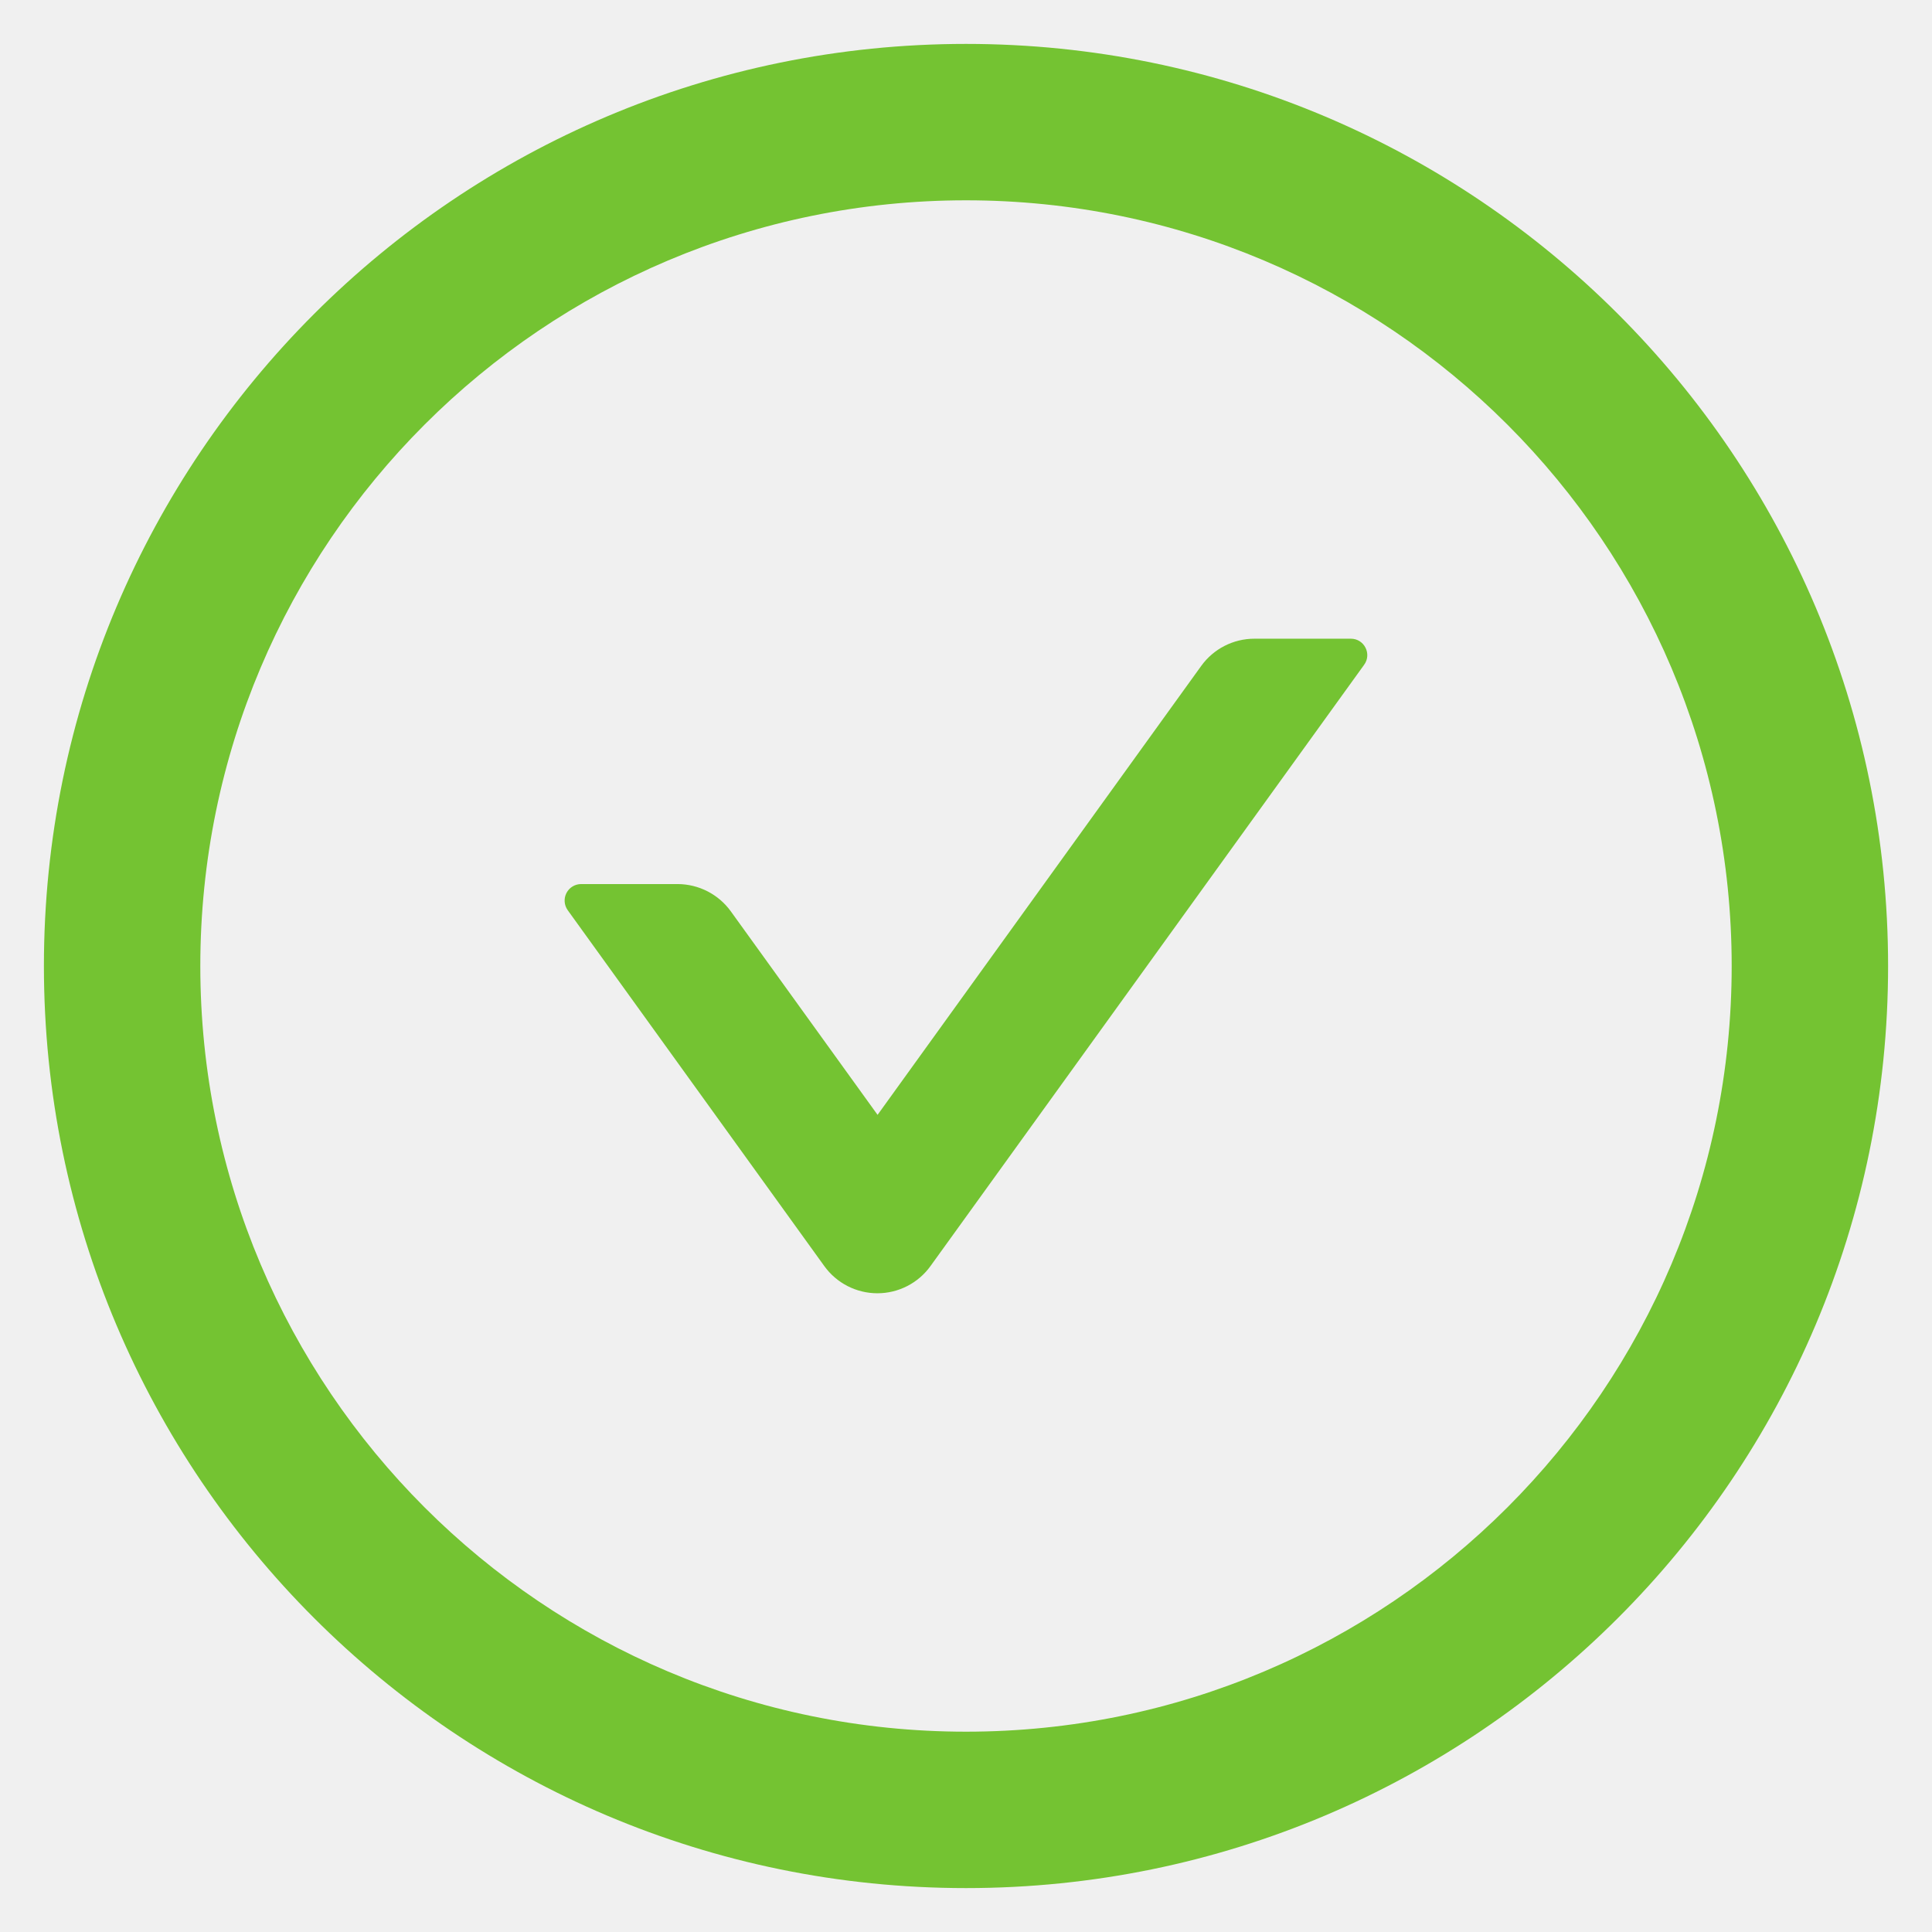
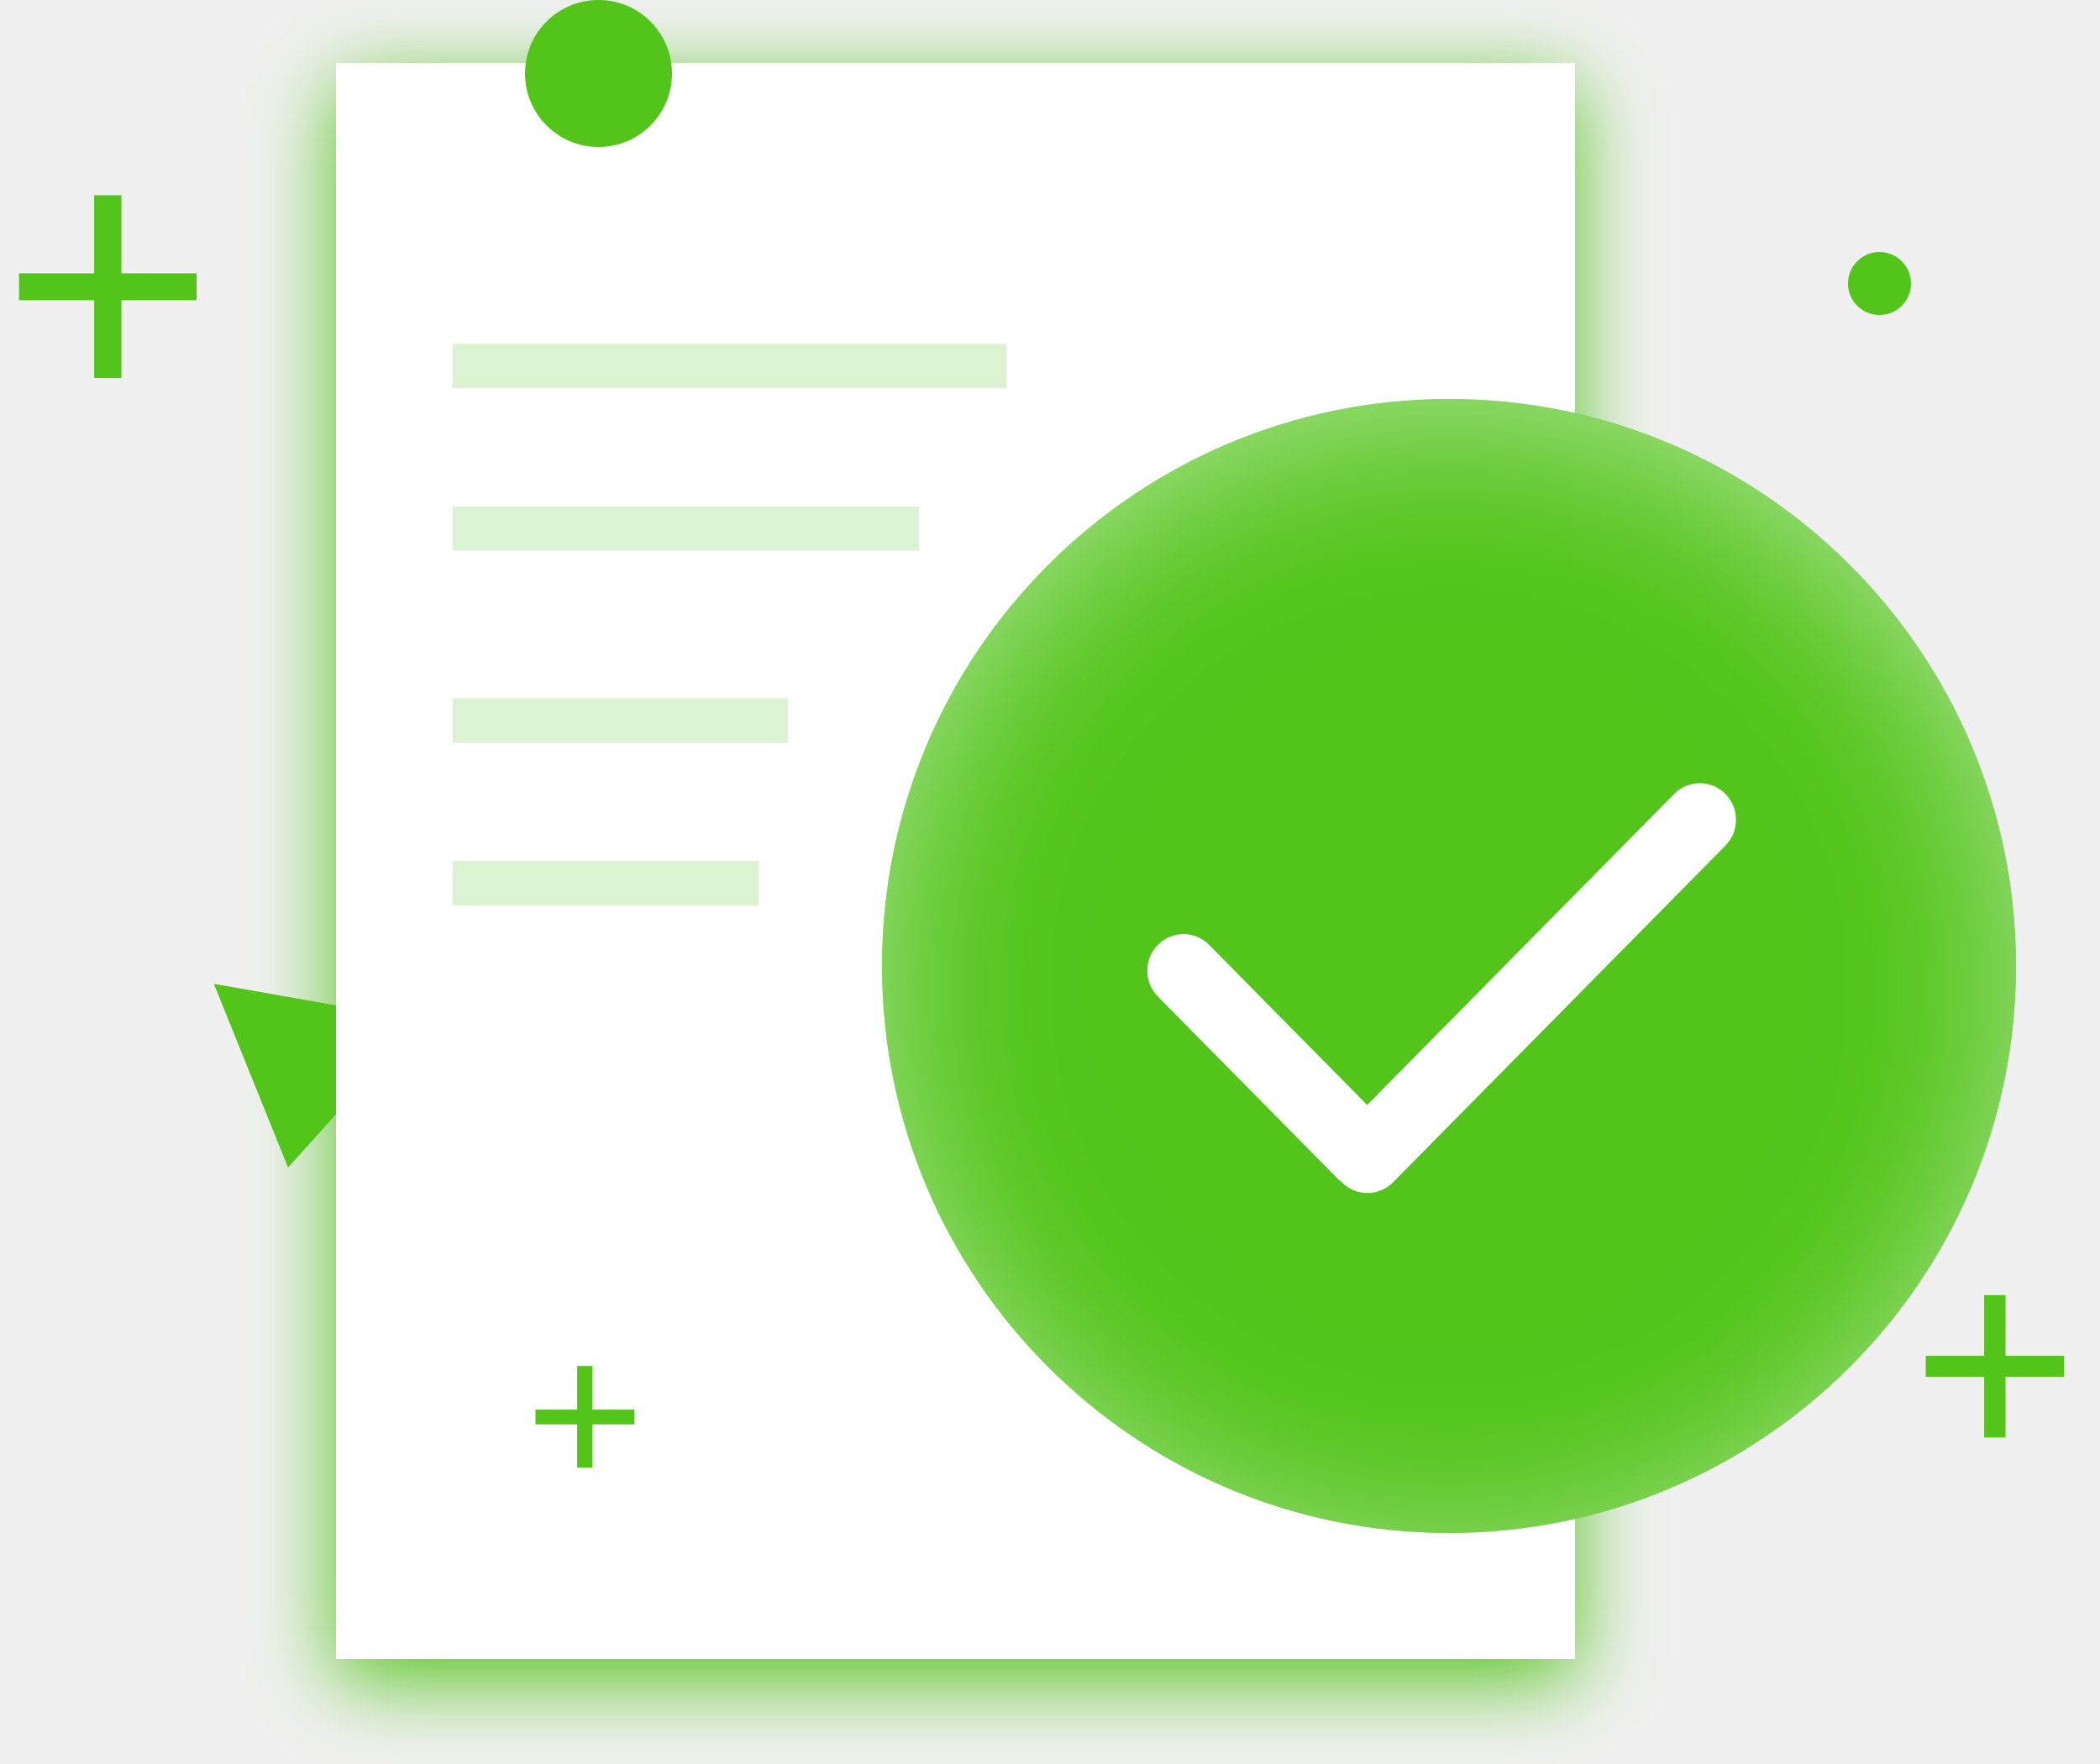
- <svg xmlns="http://www.w3.org/2000/svg" t="1631179518868" class="icon" viewBox="0 0 1024 1024" version="1.1" p-id="2577" width="32" height="32">
-   <path d="M512 23.273C781.871 23.273 1000.727 242.129 1000.727 512S781.871 1000.727 512 1000.727 23.273 781.871 23.273 512 242.129 23.273 512 23.273z m0 82.897A405.876 405.876 0 0 0 106.17 512 405.876 405.876 0 0 0 512 917.83 405.876 405.876 0 0 0 917.83 512 405.876 405.876 0 0 0 512 106.17z m204.009 232.355c7.075 0 11.217 8.099 6.982 13.871l-229.748 318.557a34.676 34.676 0 0 1-56.413 0l-135.913-188.509a8.751 8.751 0 0 1 7.075-13.871h51.2a34.909 34.909 0 0 1 28.207 14.522l77.731 107.799 171.473-237.847a34.723 34.723 0 0 1 28.253-14.522z" p-id="2578" fill="#74c332" />
+ <svg xmlns="http://www.w3.org/2000/svg" xmlns:xlink="http://www.w3.org/1999/xlink" width="100px" height="84px" viewBox="0 0 100 84" version="1.1">
+   <defs>
+     <rect id="path-1" x="0" y="0" width="59" height="76" />
+     <filter x="-11.0%" y="-7.2%" width="122.0%" height="117.1%" filterUnits="objectBoundingBox" id="filter-2">
+       <feOffset dx="0" dy="1" in="SourceAlpha" result="shadowOffsetOuter1" />
+       <feGaussianBlur stdDeviation="2" in="shadowOffsetOuter1" result="shadowBlurOuter1" />
+       <feColorMatrix values="0 0 0 0 0.322   0 0 0 0 0.769   0 0 0 0 0.102  0 0 0 1 0" type="matrix" in="shadowBlurOuter1" />
+     </filter>
+     <circle id="path-3" cx="27" cy="27" r="27" />
+     <filter x="-8.3%" y="-8.3%" width="116.7%" height="116.7%" filterUnits="objectBoundingBox" id="filter-4">
+       <feGaussianBlur stdDeviation="4" in="SourceAlpha" result="shadowBlurInner1" />
+       <feOffset dx="0" dy="1" in="shadowBlurInner1" result="shadowOffsetInner1" />
+       <feComposite in="shadowOffsetInner1" in2="SourceAlpha" operator="arithmetic" k2="-1" k3="1" result="shadowInnerInner1" />
+       <feColorMatrix values="0 0 0 0 1   0 0 0 0 1   0 0 0 0 1  0 0 0 0.5 0" type="matrix" in="shadowInnerInner1" />
+     </filter>
+   </defs>
+   <g id="页面-1" stroke="none" stroke-width="1" fill="none" fill-rule="evenodd">
+     <g id="报告详情-合规性评价" transform="translate(-38, -305)">
+       <g id="编组-15" transform="translate(13, 289)">
+         <g id="编组-14" transform="translate(25, 16)">
+           <polygon id="矩形" fill="#52C41A" transform="translate(14.41345, 51.65781) scale(1, -1) rotate(-10) translate(-14.41345, -51.65781) " points="14.413 47.657 19.415 55.659 9.412 55.659" />
+           <g id="编组-13" transform="translate(16, 3)">
+             <g id="矩形">
+               <use fill="black" fill-opacity="1" filter="url(#filter-2)" xlink:href="#path-1" />
+               <use fill="#FFFFFF" fill-rule="evenodd" xlink:href="#path-1" />
+             </g>
+             <rect id="矩形" fill-opacity="0.2" fill="#52C41A" x="5.553" y="13.37" width="26.376" height="2.111" />
+             <rect id="矩形" fill-opacity="0.2" fill="#52C41A" x="5.553" y="21.111" width="22.212" height="2.111" />
+             <rect id="矩形" fill-opacity="0.2" fill="#52C41A" x="5.553" y="30.259" width="15.965" height="2.111" />
+             <rect id="矩形" fill-opacity="0.2" fill="#52C41A" x="5.553" y="38" width="14.576" height="2.111" />
+           </g>
+           <g id="编组-12" transform="translate(42, 19)">
+             <g id="椭圆形">
+               <use fill="#52C41A" fill-rule="evenodd" xlink:href="#path-3" />
+               <use fill="black" fill-opacity="1" filter="url(#filter-4)" xlink:href="#path-3" />
+             </g>
+             <g id="编组-8" transform="translate(11.83483, 17.57056)" fill="#FFFFFF">
+               <path d="M0.707,12.197 L12.835,12.276 C13.796,12.282 14.573,13.059 14.579,14.02 C14.585,14.964 13.824,15.735 12.88,15.741 C12.872,15.741 12.865,15.741 12.858,15.741 L0.729,15.663 C-0.232,15.656 -1.009,14.879 -1.015,13.919 C-1.021,12.974 -0.26,12.203 0.684,12.197 C0.692,12.197 0.699,12.197 0.707,12.197 Z" id="矩形" transform="translate(6.782074, 13.96913) rotate(45) translate(-6.782074, -13.96913) " />
+               <path d="M7.944,8.822 L30.469,8.676 C31.413,8.67 32.184,9.431 32.19,10.375 C32.19,10.383 32.19,10.39 32.19,10.397 C32.184,11.358 31.407,12.135 30.446,12.141 L7.922,12.287 C6.977,12.293 6.206,11.532 6.2,10.588 C6.2,10.58 6.2,10.573 6.2,10.566 C6.207,9.605 6.984,8.828 7.944,8.822 Z" id="矩形" transform="translate(19.19523, 10.48139) rotate(-45) translate(-19.19523, -10.48139) " />
+             </g>
+           </g>
+           <text id="+" font-family="PingFangSC-Regular, PingFang SC" font-size="18" font-weight="normal" fill="#52C41A">
+             <tspan x="0" y="20">+</tspan>
+           </text>
+           <text id="+备份-2" font-family="PingFangSC-Regular, PingFang SC" font-size="10" font-weight="normal" fill="#52C41A">
+             <tspan x="25" y="71">+</tspan>
+           </text>
+           <text id="+备份" font-family="PingFangSC-Regular, PingFang SC" font-size="14" font-weight="normal" fill="#52C41A">
+             <tspan x="91" y="70">+</tspan>
+           </text>
+           <circle id="椭圆形" fill="#52C41A" cx="28.5" cy="3.5" r="3.5" />
+           <circle id="椭圆形备份" fill="#52C41A" cx="89.5" cy="13.5" r="1.5" />
+         </g>
+       </g>
+     </g>
+   </g>
</svg>
